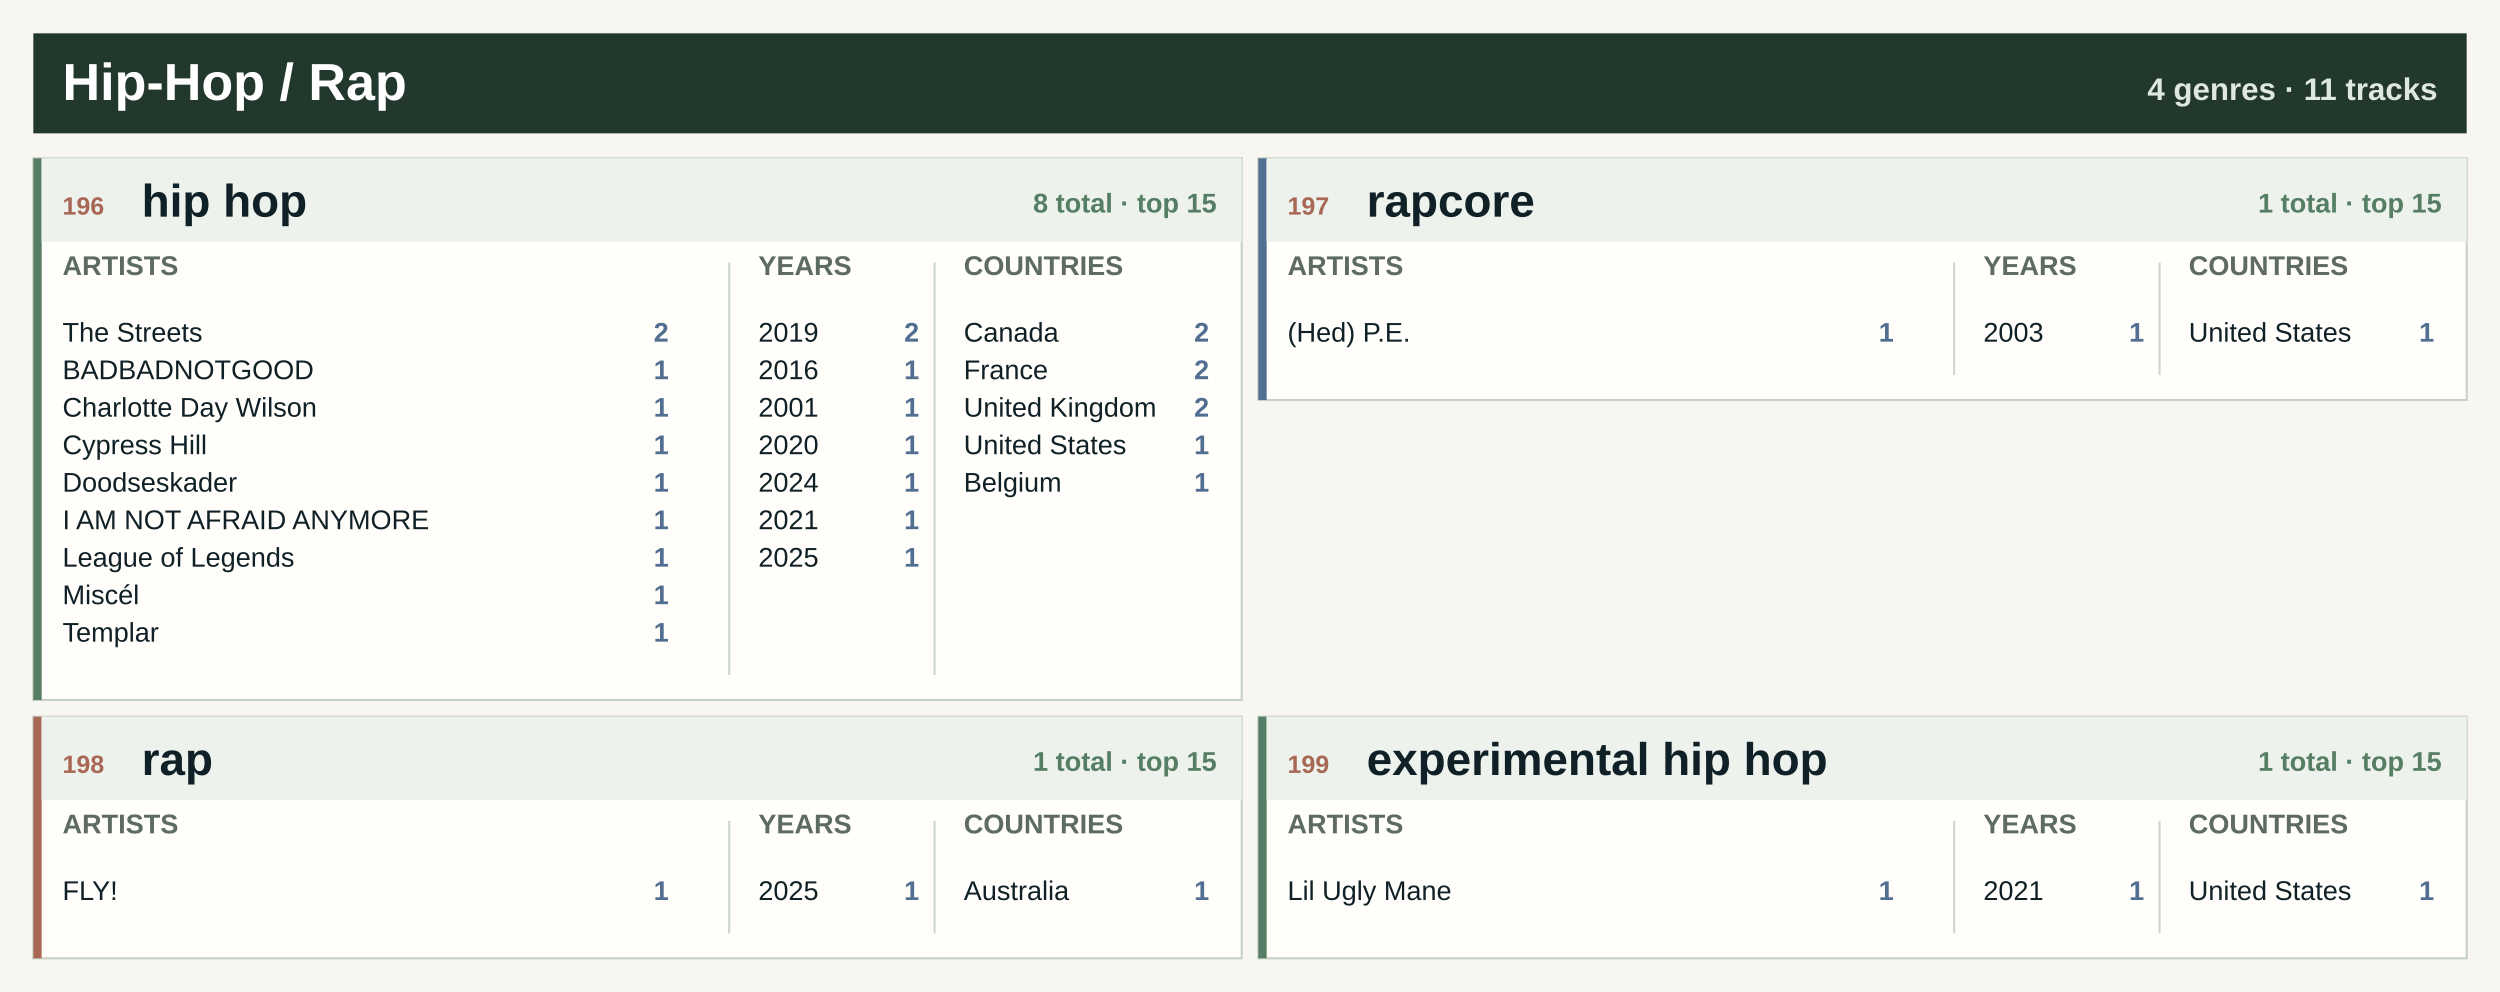
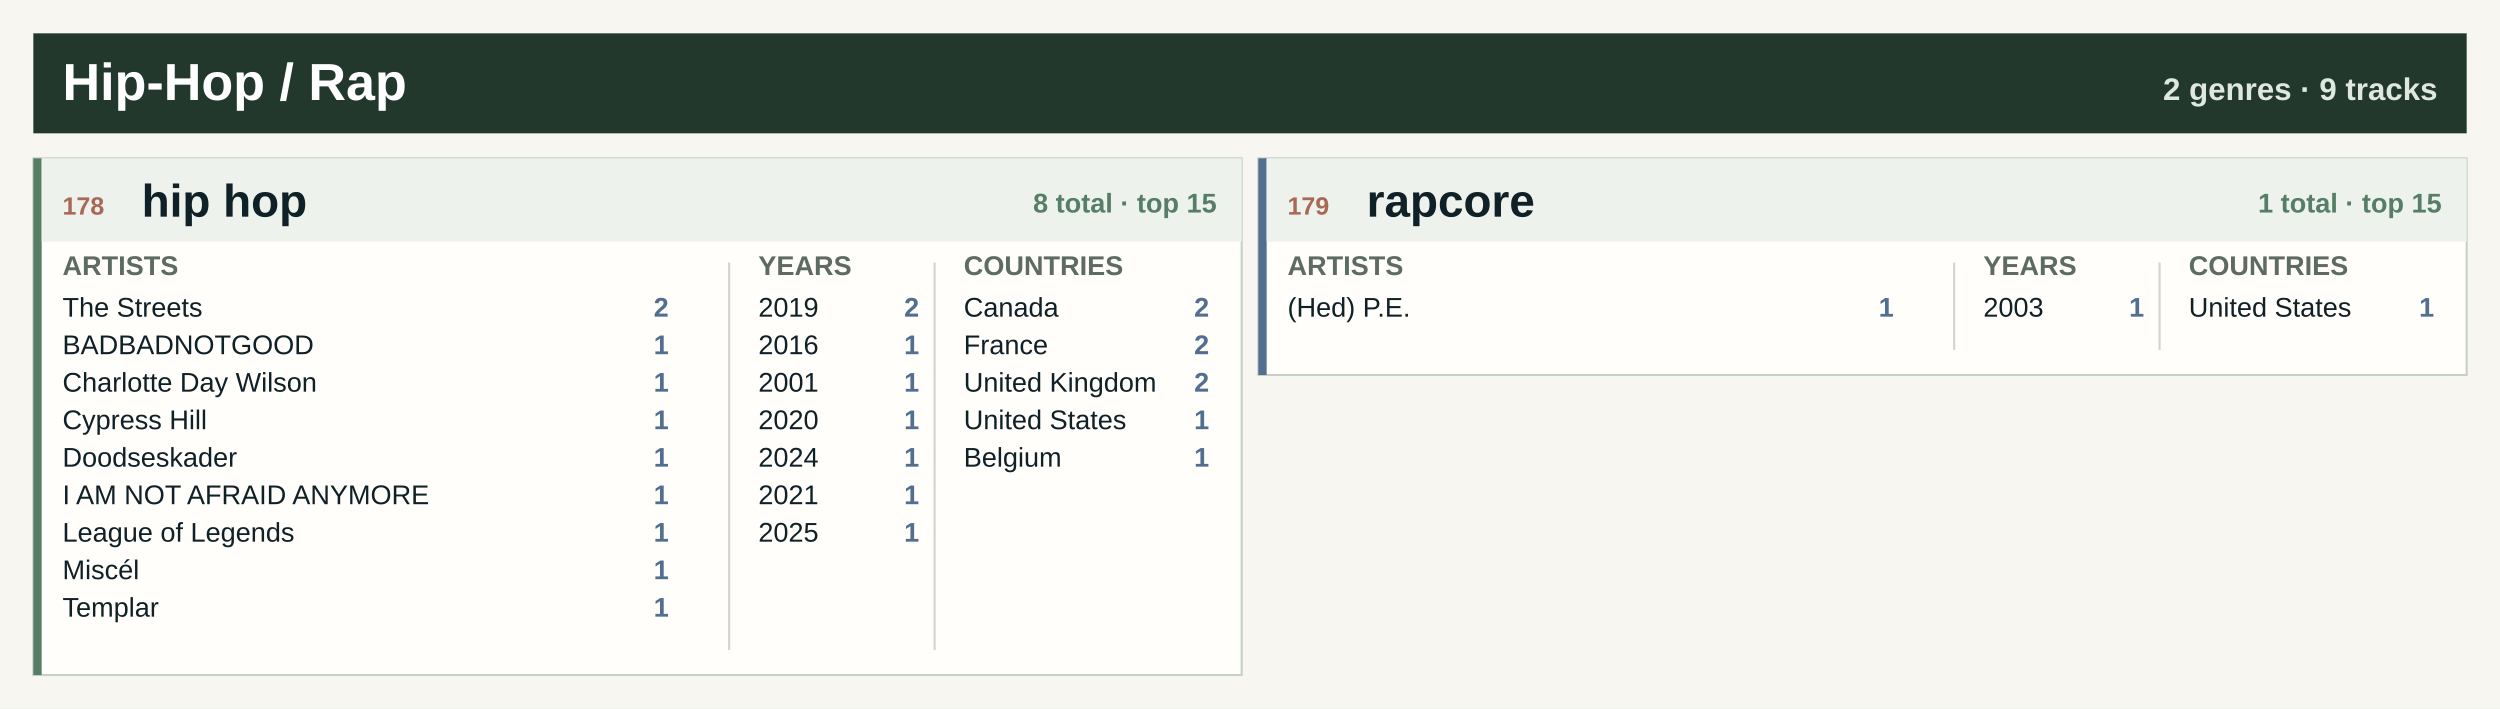
- <svg xmlns="http://www.w3.org/2000/svg" width="1200" height="476" viewBox="0 0 1200 476" role="img" aria-label="Hip-Hop / Rap genre atlas">
-   <rect width="1200" height="476" fill="#f7f6f0" />
+ <svg xmlns="http://www.w3.org/2000/svg" width="1200" height="340" viewBox="0 0 1200 340" role="img" aria-label="Hip-Hop / Rap genre atlas">
+   <rect width="1200" height="340" fill="#f7f6f0" />
  <rect x="16" y="16" width="1168" height="48" fill="#22382d" />
  <text x="30.0" y="48.0" font-family="Segoe UI, Arial, sans-serif" font-size="25" font-weight="800" fill="#ffffff" text-anchor="start">Hip-Hop / Rap</text>
-   <text x="1170.0" y="48.0" font-family="Segoe UI, Arial, sans-serif" font-size="15" font-weight="800" fill="#dfe8df" text-anchor="end">4 genres · 11 tracks</text>
-   <rect x="16.0" y="76.0" width="580.0" height="260" fill="#fffefa" stroke="#c7d0c7" />
-   <rect x="16.0" y="76.0" width="4" height="260" fill="#557e64" />
+   <text x="1170.0" y="48.0" font-family="Segoe UI, Arial, sans-serif" font-size="15" font-weight="800" fill="#dfe8df" text-anchor="end">2 genres · 9 tracks</text>
+   <rect x="16.0" y="76.0" width="580.0" height="248" fill="#fffefa" stroke="#c7d0c7" />
+   <rect x="16.0" y="76.0" width="4" height="248" fill="#557e64" />
  <rect x="20.0" y="76.0" width="576.0" height="40" fill="#edf2ed" />
-   <text x="30.0" y="103.0" font-family="Segoe UI, Arial, sans-serif" font-size="12" font-weight="800" fill="#a96855" text-anchor="start">196</text>
+   <text x="30.0" y="103.0" font-family="Segoe UI, Arial, sans-serif" font-size="12" font-weight="800" fill="#a96855" text-anchor="start">178</text>
  <text x="68.0" y="104.0" font-family="Segoe UI, Arial, sans-serif" font-size="22" font-weight="800" fill="#102027" text-anchor="start">hip hop</text>
  <text x="584.0" y="102.0" font-family="Segoe UI, Arial, sans-serif" font-size="13" font-weight="800" fill="#557e64" text-anchor="end">8 total · top 15</text>
  <text x="30.0" y="132.0" font-family="Segoe UI, Arial, sans-serif" font-size="13" font-weight="800" fill="#5d6b62" text-anchor="start">ARTISTS</text>
  <text x="364.0" y="132.0" font-family="Segoe UI, Arial, sans-serif" font-size="13" font-weight="800" fill="#5d6b62" text-anchor="start">YEARS</text>
  <text x="462.6" y="132.0" font-family="Segoe UI, Arial, sans-serif" font-size="13" font-weight="800" fill="#5d6b62" text-anchor="start">COUNTRIES</text>
-   <line x1="350.0" y1="126" x2="350.0" y2="324" stroke="#cfd6ce" />
-   <line x1="448.6" y1="126" x2="448.6" y2="324" stroke="#cfd6ce" />
-   <text x="30.0" y="164.0" font-family="Segoe UI, Arial, sans-serif" font-size="13" font-weight="400" fill="#102027" text-anchor="start">The Streets</text>
-   <text x="321.0" y="164.0" font-family="Segoe UI, Arial, sans-serif" font-size="13" font-weight="800" fill="#526f92" text-anchor="end">2</text>
-   <text x="30.0" y="182.0" font-family="Segoe UI, Arial, sans-serif" font-size="13" font-weight="400" fill="#102027" text-anchor="start">BADBADNOTGOOD</text>
-   <text x="321.0" y="182.0" font-family="Segoe UI, Arial, sans-serif" font-size="13" font-weight="800" fill="#526f92" text-anchor="end">1</text>
-   <text x="30.0" y="200.0" font-family="Segoe UI, Arial, sans-serif" font-size="13" font-weight="400" fill="#102027" text-anchor="start">Charlotte Day Wilson</text>
-   <text x="321.0" y="200.0" font-family="Segoe UI, Arial, sans-serif" font-size="13" font-weight="800" fill="#526f92" text-anchor="end">1</text>
-   <text x="30.0" y="218.0" font-family="Segoe UI, Arial, sans-serif" font-size="13" font-weight="400" fill="#102027" text-anchor="start">Cypress Hill</text>
-   <text x="321.0" y="218.0" font-family="Segoe UI, Arial, sans-serif" font-size="13" font-weight="800" fill="#526f92" text-anchor="end">1</text>
-   <text x="30.0" y="236.0" font-family="Segoe UI, Arial, sans-serif" font-size="13" font-weight="400" fill="#102027" text-anchor="start">Doodseskader</text>
-   <text x="321.0" y="236.0" font-family="Segoe UI, Arial, sans-serif" font-size="13" font-weight="800" fill="#526f92" text-anchor="end">1</text>
-   <text x="30.0" y="254.0" font-family="Segoe UI, Arial, sans-serif" font-size="13" font-weight="400" fill="#102027" text-anchor="start">I AM NOT AFRAID ANYMORE</text>
-   <text x="321.0" y="254.0" font-family="Segoe UI, Arial, sans-serif" font-size="13" font-weight="800" fill="#526f92" text-anchor="end">1</text>
-   <text x="30.0" y="272.0" font-family="Segoe UI, Arial, sans-serif" font-size="13" font-weight="400" fill="#102027" text-anchor="start">League of Legends</text>
-   <text x="321.0" y="272.0" font-family="Segoe UI, Arial, sans-serif" font-size="13" font-weight="800" fill="#526f92" text-anchor="end">1</text>
-   <text x="30.0" y="290.0" font-family="Segoe UI, Arial, sans-serif" font-size="13" font-weight="400" fill="#102027" text-anchor="start">Miscél</text>
-   <text x="321.0" y="290.0" font-family="Segoe UI, Arial, sans-serif" font-size="13" font-weight="800" fill="#526f92" text-anchor="end">1</text>
-   <text x="30.0" y="308.0" font-family="Segoe UI, Arial, sans-serif" font-size="13" font-weight="400" fill="#102027" text-anchor="start">Templar</text>
-   <text x="321.0" y="308.0" font-family="Segoe UI, Arial, sans-serif" font-size="13" font-weight="800" fill="#526f92" text-anchor="end">1</text>
-   <text x="364.0" y="164.0" font-family="Segoe UI, Arial, sans-serif" font-size="13" font-weight="400" fill="#102027" text-anchor="start">2019</text>
-   <text x="441.2" y="164.0" font-family="Segoe UI, Arial, sans-serif" font-size="13" font-weight="800" fill="#526f92" text-anchor="end">2</text>
-   <text x="364.0" y="182.0" font-family="Segoe UI, Arial, sans-serif" font-size="13" font-weight="400" fill="#102027" text-anchor="start">2016</text>
-   <text x="441.2" y="182.0" font-family="Segoe UI, Arial, sans-serif" font-size="13" font-weight="800" fill="#526f92" text-anchor="end">1</text>
-   <text x="364.0" y="200.0" font-family="Segoe UI, Arial, sans-serif" font-size="13" font-weight="400" fill="#102027" text-anchor="start">2001</text>
-   <text x="441.2" y="200.0" font-family="Segoe UI, Arial, sans-serif" font-size="13" font-weight="800" fill="#526f92" text-anchor="end">1</text>
-   <text x="364.0" y="218.0" font-family="Segoe UI, Arial, sans-serif" font-size="13" font-weight="400" fill="#102027" text-anchor="start">2020</text>
-   <text x="441.2" y="218.0" font-family="Segoe UI, Arial, sans-serif" font-size="13" font-weight="800" fill="#526f92" text-anchor="end">1</text>
-   <text x="364.0" y="236.0" font-family="Segoe UI, Arial, sans-serif" font-size="13" font-weight="400" fill="#102027" text-anchor="start">2024</text>
-   <text x="441.2" y="236.0" font-family="Segoe UI, Arial, sans-serif" font-size="13" font-weight="800" fill="#526f92" text-anchor="end">1</text>
-   <text x="364.0" y="254.0" font-family="Segoe UI, Arial, sans-serif" font-size="13" font-weight="400" fill="#102027" text-anchor="start">2021</text>
-   <text x="441.2" y="254.0" font-family="Segoe UI, Arial, sans-serif" font-size="13" font-weight="800" fill="#526f92" text-anchor="end">1</text>
-   <text x="364.0" y="272.0" font-family="Segoe UI, Arial, sans-serif" font-size="13" font-weight="400" fill="#102027" text-anchor="start">2025</text>
-   <text x="441.2" y="272.0" font-family="Segoe UI, Arial, sans-serif" font-size="13" font-weight="800" fill="#526f92" text-anchor="end">1</text>
-   <text x="462.6" y="164.0" font-family="Segoe UI, Arial, sans-serif" font-size="13" font-weight="400" fill="#102027" text-anchor="start">Canada</text>
-   <text x="580.4" y="164.0" font-family="Segoe UI, Arial, sans-serif" font-size="13" font-weight="800" fill="#526f92" text-anchor="end">2</text>
-   <text x="462.6" y="182.0" font-family="Segoe UI, Arial, sans-serif" font-size="13" font-weight="400" fill="#102027" text-anchor="start">France</text>
-   <text x="580.4" y="182.0" font-family="Segoe UI, Arial, sans-serif" font-size="13" font-weight="800" fill="#526f92" text-anchor="end">2</text>
-   <text x="462.6" y="200.0" font-family="Segoe UI, Arial, sans-serif" font-size="13" font-weight="400" fill="#102027" text-anchor="start">United Kingdom</text>
-   <text x="580.4" y="200.0" font-family="Segoe UI, Arial, sans-serif" font-size="13" font-weight="800" fill="#526f92" text-anchor="end">2</text>
-   <text x="462.6" y="218.0" font-family="Segoe UI, Arial, sans-serif" font-size="13" font-weight="400" fill="#102027" text-anchor="start">United States</text>
-   <text x="580.4" y="218.0" font-family="Segoe UI, Arial, sans-serif" font-size="13" font-weight="800" fill="#526f92" text-anchor="end">1</text>
-   <text x="462.6" y="236.0" font-family="Segoe UI, Arial, sans-serif" font-size="13" font-weight="400" fill="#102027" text-anchor="start">Belgium</text>
-   <text x="580.4" y="236.0" font-family="Segoe UI, Arial, sans-serif" font-size="13" font-weight="800" fill="#526f92" text-anchor="end">1</text>
-   <rect x="604.0" y="76.0" width="580.0" height="116" fill="#fffefa" stroke="#c7d0c7" />
-   <rect x="604.0" y="76.0" width="4" height="116" fill="#526f92" />
+   <line x1="350.0" y1="126" x2="350.0" y2="312" stroke="#cfd6ce" />
+   <line x1="448.6" y1="126" x2="448.6" y2="312" stroke="#cfd6ce" />
+   <text x="30.0" y="152.0" font-family="Segoe UI, Arial, sans-serif" font-size="13" font-weight="400" fill="#102027" text-anchor="start">The Streets</text>
+   <text x="321.0" y="152.0" font-family="Segoe UI, Arial, sans-serif" font-size="13" font-weight="800" fill="#526f92" text-anchor="end">2</text>
+   <text x="30.0" y="170.0" font-family="Segoe UI, Arial, sans-serif" font-size="13" font-weight="400" fill="#102027" text-anchor="start">BADBADNOTGOOD</text>
+   <text x="321.0" y="170.0" font-family="Segoe UI, Arial, sans-serif" font-size="13" font-weight="800" fill="#526f92" text-anchor="end">1</text>
+   <text x="30.0" y="188.0" font-family="Segoe UI, Arial, sans-serif" font-size="13" font-weight="400" fill="#102027" text-anchor="start">Charlotte Day Wilson</text>
+   <text x="321.0" y="188.0" font-family="Segoe UI, Arial, sans-serif" font-size="13" font-weight="800" fill="#526f92" text-anchor="end">1</text>
+   <text x="30.0" y="206.0" font-family="Segoe UI, Arial, sans-serif" font-size="13" font-weight="400" fill="#102027" text-anchor="start">Cypress Hill</text>
+   <text x="321.0" y="206.0" font-family="Segoe UI, Arial, sans-serif" font-size="13" font-weight="800" fill="#526f92" text-anchor="end">1</text>
+   <text x="30.0" y="224.0" font-family="Segoe UI, Arial, sans-serif" font-size="13" font-weight="400" fill="#102027" text-anchor="start">Doodseskader</text>
+   <text x="321.0" y="224.0" font-family="Segoe UI, Arial, sans-serif" font-size="13" font-weight="800" fill="#526f92" text-anchor="end">1</text>
+   <text x="30.0" y="242.0" font-family="Segoe UI, Arial, sans-serif" font-size="13" font-weight="400" fill="#102027" text-anchor="start">I AM NOT AFRAID ANYMORE</text>
+   <text x="321.0" y="242.0" font-family="Segoe UI, Arial, sans-serif" font-size="13" font-weight="800" fill="#526f92" text-anchor="end">1</text>
+   <text x="30.0" y="260.0" font-family="Segoe UI, Arial, sans-serif" font-size="13" font-weight="400" fill="#102027" text-anchor="start">League of Legends</text>
+   <text x="321.0" y="260.0" font-family="Segoe UI, Arial, sans-serif" font-size="13" font-weight="800" fill="#526f92" text-anchor="end">1</text>
+   <text x="30.0" y="278.0" font-family="Segoe UI, Arial, sans-serif" font-size="13" font-weight="400" fill="#102027" text-anchor="start">Miscél</text>
+   <text x="321.0" y="278.0" font-family="Segoe UI, Arial, sans-serif" font-size="13" font-weight="800" fill="#526f92" text-anchor="end">1</text>
+   <text x="30.0" y="296.0" font-family="Segoe UI, Arial, sans-serif" font-size="13" font-weight="400" fill="#102027" text-anchor="start">Templar</text>
+   <text x="321.0" y="296.0" font-family="Segoe UI, Arial, sans-serif" font-size="13" font-weight="800" fill="#526f92" text-anchor="end">1</text>
+   <text x="364.0" y="152.0" font-family="Segoe UI, Arial, sans-serif" font-size="13" font-weight="400" fill="#102027" text-anchor="start">2019</text>
+   <text x="441.2" y="152.0" font-family="Segoe UI, Arial, sans-serif" font-size="13" font-weight="800" fill="#526f92" text-anchor="end">2</text>
+   <text x="364.0" y="170.0" font-family="Segoe UI, Arial, sans-serif" font-size="13" font-weight="400" fill="#102027" text-anchor="start">2016</text>
+   <text x="441.2" y="170.0" font-family="Segoe UI, Arial, sans-serif" font-size="13" font-weight="800" fill="#526f92" text-anchor="end">1</text>
+   <text x="364.0" y="188.0" font-family="Segoe UI, Arial, sans-serif" font-size="13" font-weight="400" fill="#102027" text-anchor="start">2001</text>
+   <text x="441.2" y="188.0" font-family="Segoe UI, Arial, sans-serif" font-size="13" font-weight="800" fill="#526f92" text-anchor="end">1</text>
+   <text x="364.0" y="206.0" font-family="Segoe UI, Arial, sans-serif" font-size="13" font-weight="400" fill="#102027" text-anchor="start">2020</text>
+   <text x="441.2" y="206.0" font-family="Segoe UI, Arial, sans-serif" font-size="13" font-weight="800" fill="#526f92" text-anchor="end">1</text>
+   <text x="364.0" y="224.0" font-family="Segoe UI, Arial, sans-serif" font-size="13" font-weight="400" fill="#102027" text-anchor="start">2024</text>
+   <text x="441.2" y="224.0" font-family="Segoe UI, Arial, sans-serif" font-size="13" font-weight="800" fill="#526f92" text-anchor="end">1</text>
+   <text x="364.0" y="242.0" font-family="Segoe UI, Arial, sans-serif" font-size="13" font-weight="400" fill="#102027" text-anchor="start">2021</text>
+   <text x="441.2" y="242.0" font-family="Segoe UI, Arial, sans-serif" font-size="13" font-weight="800" fill="#526f92" text-anchor="end">1</text>
+   <text x="364.0" y="260.0" font-family="Segoe UI, Arial, sans-serif" font-size="13" font-weight="400" fill="#102027" text-anchor="start">2025</text>
+   <text x="441.2" y="260.0" font-family="Segoe UI, Arial, sans-serif" font-size="13" font-weight="800" fill="#526f92" text-anchor="end">1</text>
+   <text x="462.6" y="152.0" font-family="Segoe UI, Arial, sans-serif" font-size="13" font-weight="400" fill="#102027" text-anchor="start">Canada</text>
+   <text x="580.4" y="152.0" font-family="Segoe UI, Arial, sans-serif" font-size="13" font-weight="800" fill="#526f92" text-anchor="end">2</text>
+   <text x="462.6" y="170.0" font-family="Segoe UI, Arial, sans-serif" font-size="13" font-weight="400" fill="#102027" text-anchor="start">France</text>
+   <text x="580.4" y="170.0" font-family="Segoe UI, Arial, sans-serif" font-size="13" font-weight="800" fill="#526f92" text-anchor="end">2</text>
+   <text x="462.6" y="188.0" font-family="Segoe UI, Arial, sans-serif" font-size="13" font-weight="400" fill="#102027" text-anchor="start">United Kingdom</text>
+   <text x="580.4" y="188.0" font-family="Segoe UI, Arial, sans-serif" font-size="13" font-weight="800" fill="#526f92" text-anchor="end">2</text>
+   <text x="462.6" y="206.0" font-family="Segoe UI, Arial, sans-serif" font-size="13" font-weight="400" fill="#102027" text-anchor="start">United States</text>
+   <text x="580.4" y="206.0" font-family="Segoe UI, Arial, sans-serif" font-size="13" font-weight="800" fill="#526f92" text-anchor="end">1</text>
+   <text x="462.6" y="224.0" font-family="Segoe UI, Arial, sans-serif" font-size="13" font-weight="400" fill="#102027" text-anchor="start">Belgium</text>
+   <text x="580.4" y="224.0" font-family="Segoe UI, Arial, sans-serif" font-size="13" font-weight="800" fill="#526f92" text-anchor="end">1</text>
+   <rect x="604.0" y="76.0" width="580.0" height="104" fill="#fffefa" stroke="#c7d0c7" />
+   <rect x="604.0" y="76.0" width="4" height="104" fill="#526f92" />
  <rect x="608.0" y="76.0" width="576.0" height="40" fill="#edf2ed" />
-   <text x="618.0" y="103.0" font-family="Segoe UI, Arial, sans-serif" font-size="12" font-weight="800" fill="#a96855" text-anchor="start">197</text>
+   <text x="618.0" y="103.0" font-family="Segoe UI, Arial, sans-serif" font-size="12" font-weight="800" fill="#a96855" text-anchor="start">179</text>
  <text x="656.0" y="104.0" font-family="Segoe UI, Arial, sans-serif" font-size="22" font-weight="800" fill="#102027" text-anchor="start">rapcore</text>
  <text x="1172.0" y="102.0" font-family="Segoe UI, Arial, sans-serif" font-size="13" font-weight="800" fill="#557e64" text-anchor="end">1 total · top 15</text>
  <text x="618.0" y="132.0" font-family="Segoe UI, Arial, sans-serif" font-size="13" font-weight="800" fill="#5d6b62" text-anchor="start">ARTISTS</text>
  <text x="952.0" y="132.0" font-family="Segoe UI, Arial, sans-serif" font-size="13" font-weight="800" fill="#5d6b62" text-anchor="start">YEARS</text>
  <text x="1050.6" y="132.0" font-family="Segoe UI, Arial, sans-serif" font-size="13" font-weight="800" fill="#5d6b62" text-anchor="start">COUNTRIES</text>
-   <line x1="938.0" y1="126" x2="938.0" y2="180" stroke="#cfd6ce" />
-   <line x1="1036.6" y1="126" x2="1036.6" y2="180" stroke="#cfd6ce" />
-   <text x="618.0" y="164.0" font-family="Segoe UI, Arial, sans-serif" font-size="13" font-weight="400" fill="#102027" text-anchor="start">(Hed) P.E.</text>
-   <text x="909.0" y="164.0" font-family="Segoe UI, Arial, sans-serif" font-size="13" font-weight="800" fill="#526f92" text-anchor="end">1</text>
-   <text x="952.0" y="164.0" font-family="Segoe UI, Arial, sans-serif" font-size="13" font-weight="400" fill="#102027" text-anchor="start">2003</text>
-   <text x="1029.2" y="164.0" font-family="Segoe UI, Arial, sans-serif" font-size="13" font-weight="800" fill="#526f92" text-anchor="end">1</text>
-   <text x="1050.6" y="164.0" font-family="Segoe UI, Arial, sans-serif" font-size="13" font-weight="400" fill="#102027" text-anchor="start">United States</text>
-   <text x="1168.4" y="164.0" font-family="Segoe UI, Arial, sans-serif" font-size="13" font-weight="800" fill="#526f92" text-anchor="end">1</text>
-   <rect x="16.0" y="344.0" width="580.0" height="116" fill="#fffefa" stroke="#c7d0c7" />
-   <rect x="16.0" y="344.0" width="4" height="116" fill="#a96855" />
-   <rect x="20.0" y="344.0" width="576.0" height="40" fill="#edf2ed" />
-   <text x="30.0" y="371.0" font-family="Segoe UI, Arial, sans-serif" font-size="12" font-weight="800" fill="#a96855" text-anchor="start">198</text>
-   <text x="68.0" y="372.0" font-family="Segoe UI, Arial, sans-serif" font-size="22" font-weight="800" fill="#102027" text-anchor="start">rap</text>
-   <text x="584.0" y="370.0" font-family="Segoe UI, Arial, sans-serif" font-size="13" font-weight="800" fill="#557e64" text-anchor="end">1 total · top 15</text>
-   <text x="30.0" y="400.0" font-family="Segoe UI, Arial, sans-serif" font-size="13" font-weight="800" fill="#5d6b62" text-anchor="start">ARTISTS</text>
-   <text x="364.0" y="400.0" font-family="Segoe UI, Arial, sans-serif" font-size="13" font-weight="800" fill="#5d6b62" text-anchor="start">YEARS</text>
-   <text x="462.6" y="400.0" font-family="Segoe UI, Arial, sans-serif" font-size="13" font-weight="800" fill="#5d6b62" text-anchor="start">COUNTRIES</text>
-   <line x1="350.0" y1="394" x2="350.0" y2="448" stroke="#cfd6ce" />
-   <line x1="448.6" y1="394" x2="448.6" y2="448" stroke="#cfd6ce" />
-   <text x="30.0" y="432.0" font-family="Segoe UI, Arial, sans-serif" font-size="13" font-weight="400" fill="#102027" text-anchor="start">FLY!</text>
-   <text x="321.0" y="432.0" font-family="Segoe UI, Arial, sans-serif" font-size="13" font-weight="800" fill="#526f92" text-anchor="end">1</text>
-   <text x="364.0" y="432.0" font-family="Segoe UI, Arial, sans-serif" font-size="13" font-weight="400" fill="#102027" text-anchor="start">2025</text>
-   <text x="441.2" y="432.0" font-family="Segoe UI, Arial, sans-serif" font-size="13" font-weight="800" fill="#526f92" text-anchor="end">1</text>
-   <text x="462.6" y="432.0" font-family="Segoe UI, Arial, sans-serif" font-size="13" font-weight="400" fill="#102027" text-anchor="start">Australia</text>
-   <text x="580.4" y="432.0" font-family="Segoe UI, Arial, sans-serif" font-size="13" font-weight="800" fill="#526f92" text-anchor="end">1</text>
-   <rect x="604.0" y="344.0" width="580.0" height="116" fill="#fffefa" stroke="#c7d0c7" />
-   <rect x="604.0" y="344.0" width="4" height="116" fill="#557e64" />
-   <rect x="608.0" y="344.0" width="576.0" height="40" fill="#edf2ed" />
-   <text x="618.0" y="371.0" font-family="Segoe UI, Arial, sans-serif" font-size="12" font-weight="800" fill="#a96855" text-anchor="start">199</text>
-   <text x="656.0" y="372.0" font-family="Segoe UI, Arial, sans-serif" font-size="22" font-weight="800" fill="#102027" text-anchor="start">experimental hip hop</text>
-   <text x="1172.0" y="370.0" font-family="Segoe UI, Arial, sans-serif" font-size="13" font-weight="800" fill="#557e64" text-anchor="end">1 total · top 15</text>
-   <text x="618.0" y="400.0" font-family="Segoe UI, Arial, sans-serif" font-size="13" font-weight="800" fill="#5d6b62" text-anchor="start">ARTISTS</text>
-   <text x="952.0" y="400.0" font-family="Segoe UI, Arial, sans-serif" font-size="13" font-weight="800" fill="#5d6b62" text-anchor="start">YEARS</text>
-   <text x="1050.6" y="400.0" font-family="Segoe UI, Arial, sans-serif" font-size="13" font-weight="800" fill="#5d6b62" text-anchor="start">COUNTRIES</text>
-   <line x1="938.0" y1="394" x2="938.0" y2="448" stroke="#cfd6ce" />
-   <line x1="1036.6" y1="394" x2="1036.6" y2="448" stroke="#cfd6ce" />
-   <text x="618.0" y="432.0" font-family="Segoe UI, Arial, sans-serif" font-size="13" font-weight="400" fill="#102027" text-anchor="start">Lil Ugly Mane</text>
-   <text x="909.0" y="432.0" font-family="Segoe UI, Arial, sans-serif" font-size="13" font-weight="800" fill="#526f92" text-anchor="end">1</text>
-   <text x="952.0" y="432.0" font-family="Segoe UI, Arial, sans-serif" font-size="13" font-weight="400" fill="#102027" text-anchor="start">2021</text>
-   <text x="1029.2" y="432.0" font-family="Segoe UI, Arial, sans-serif" font-size="13" font-weight="800" fill="#526f92" text-anchor="end">1</text>
-   <text x="1050.6" y="432.0" font-family="Segoe UI, Arial, sans-serif" font-size="13" font-weight="400" fill="#102027" text-anchor="start">United States</text>
-   <text x="1168.4" y="432.0" font-family="Segoe UI, Arial, sans-serif" font-size="13" font-weight="800" fill="#526f92" text-anchor="end">1</text>
+   <line x1="938.0" y1="126" x2="938.0" y2="168" stroke="#cfd6ce" />
+   <line x1="1036.6" y1="126" x2="1036.6" y2="168" stroke="#cfd6ce" />
+   <text x="618.0" y="152.0" font-family="Segoe UI, Arial, sans-serif" font-size="13" font-weight="400" fill="#102027" text-anchor="start">(Hed) P.E.</text>
+   <text x="909.0" y="152.0" font-family="Segoe UI, Arial, sans-serif" font-size="13" font-weight="800" fill="#526f92" text-anchor="end">1</text>
+   <text x="952.0" y="152.0" font-family="Segoe UI, Arial, sans-serif" font-size="13" font-weight="400" fill="#102027" text-anchor="start">2003</text>
+   <text x="1029.2" y="152.0" font-family="Segoe UI, Arial, sans-serif" font-size="13" font-weight="800" fill="#526f92" text-anchor="end">1</text>
+   <text x="1050.6" y="152.0" font-family="Segoe UI, Arial, sans-serif" font-size="13" font-weight="400" fill="#102027" text-anchor="start">United States</text>
+   <text x="1168.4" y="152.0" font-family="Segoe UI, Arial, sans-serif" font-size="13" font-weight="800" fill="#526f92" text-anchor="end">1</text>
</svg>
